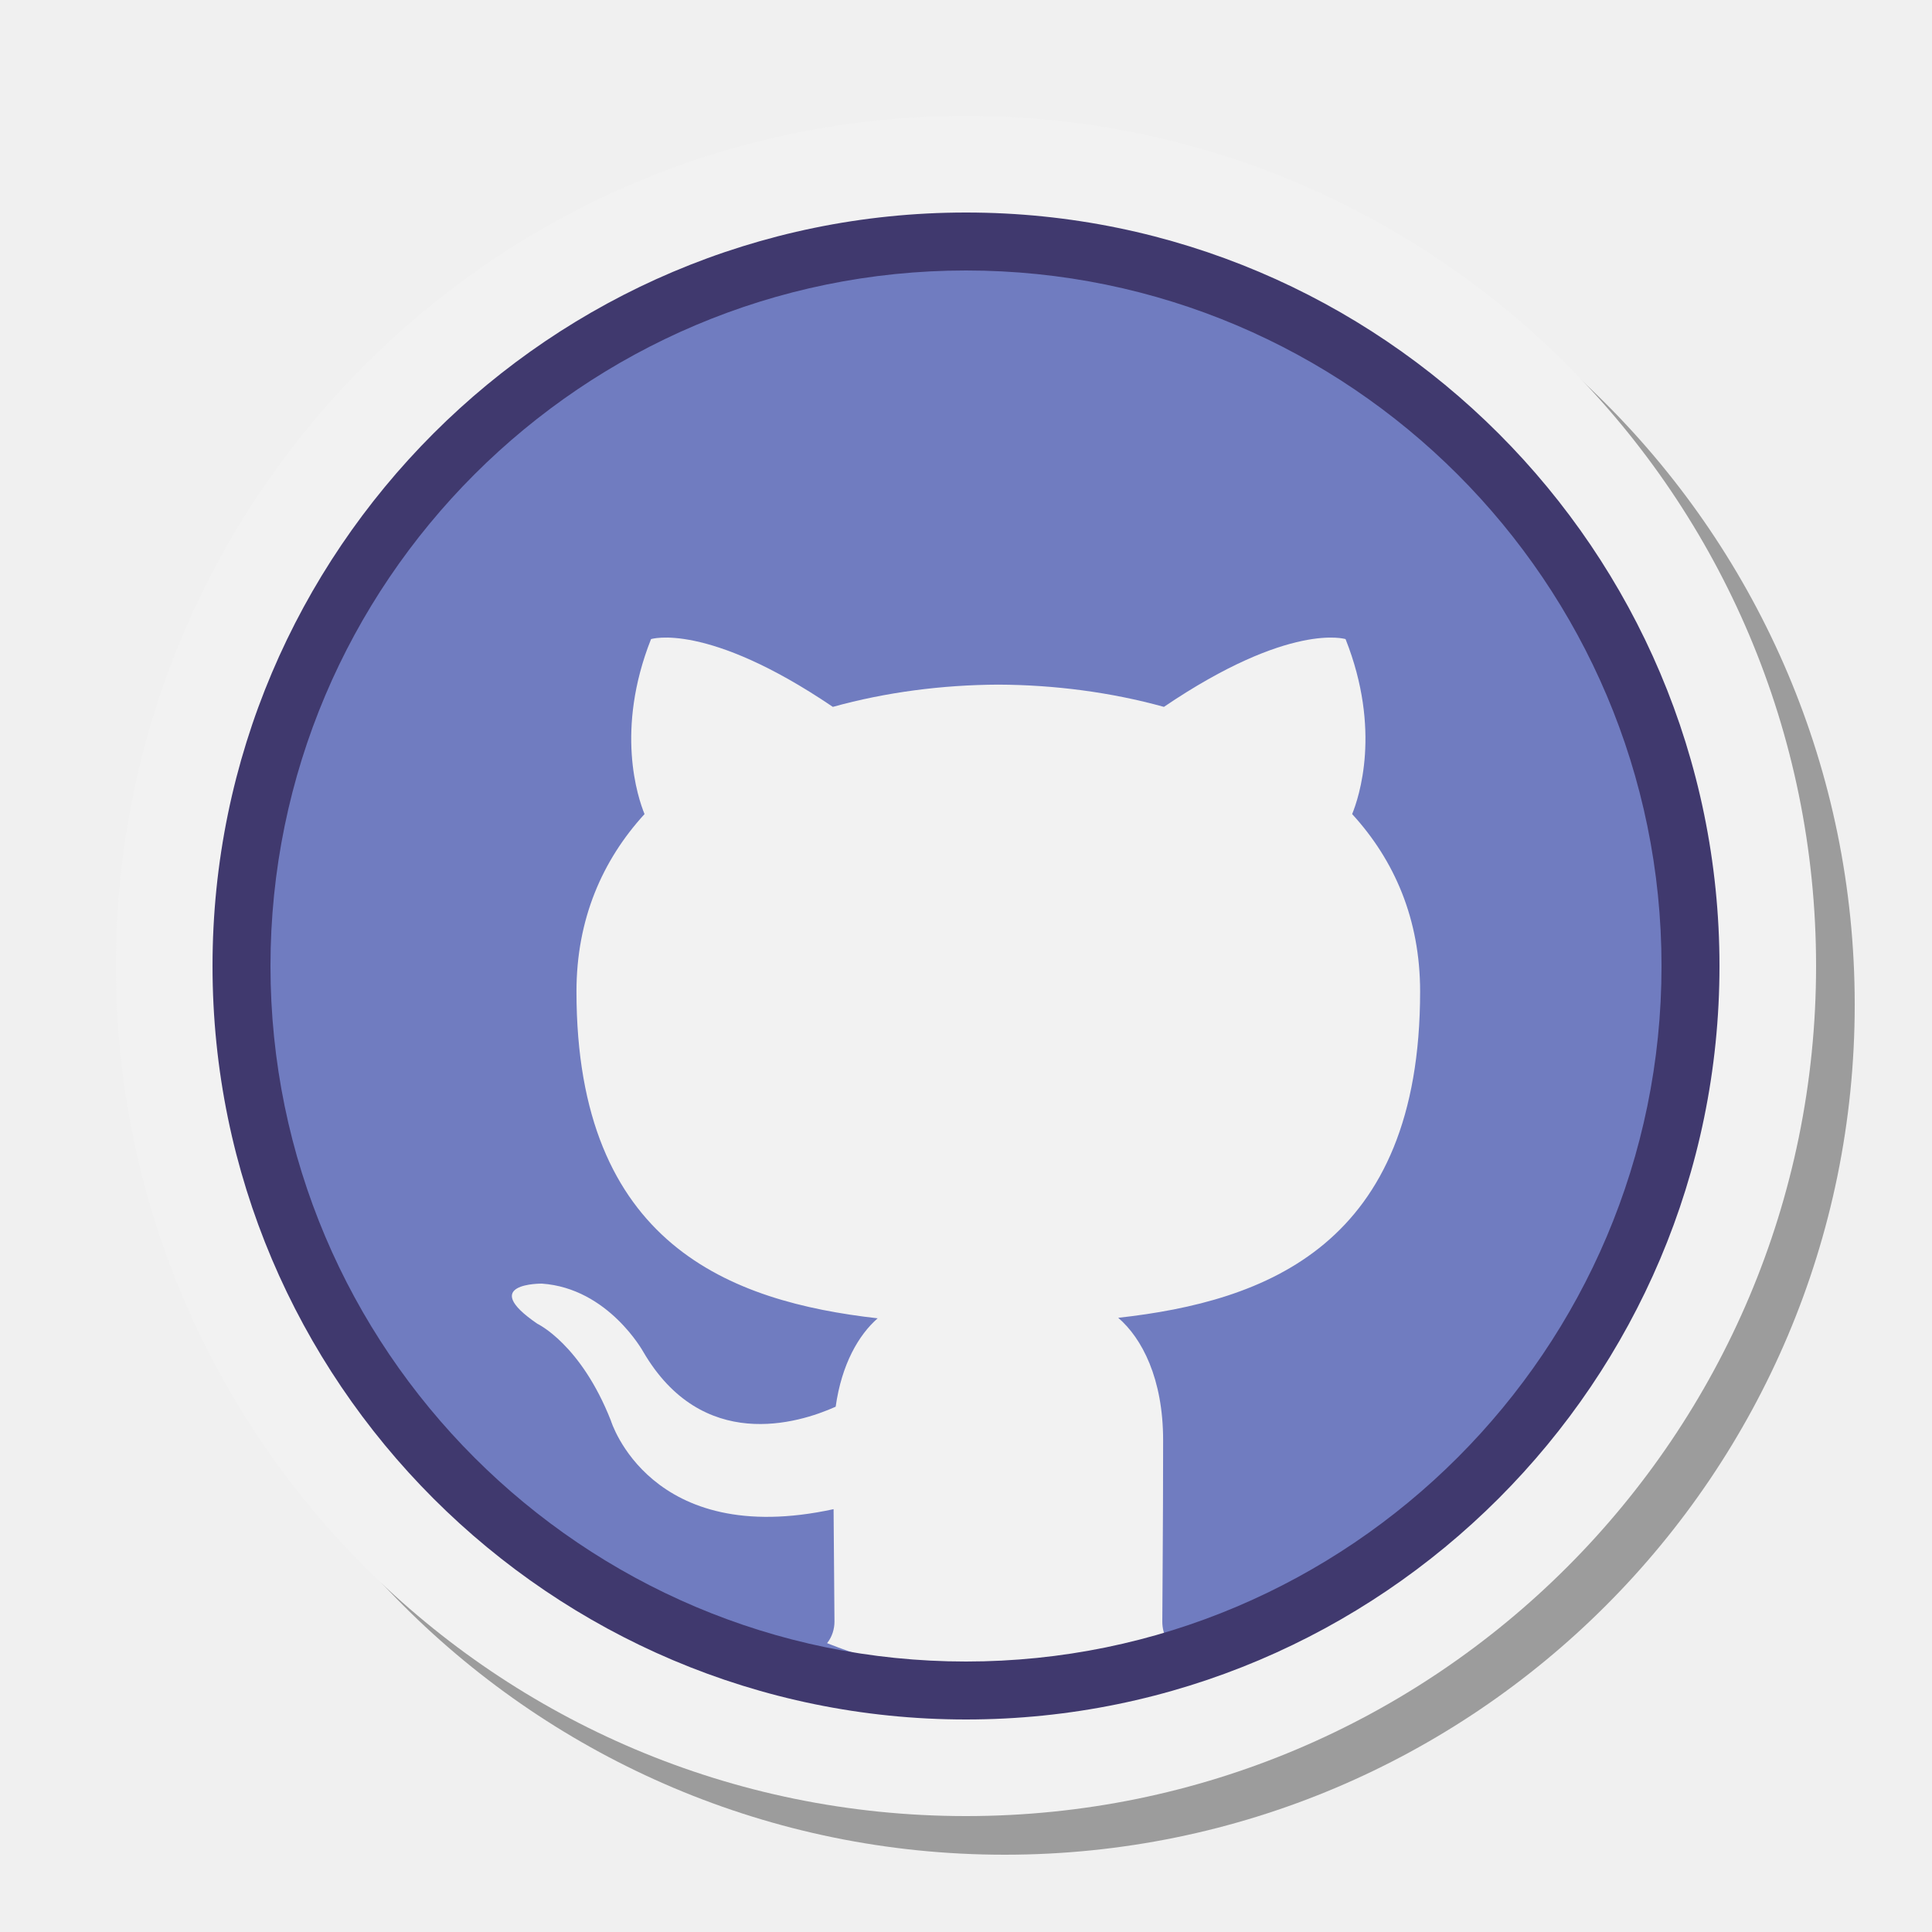
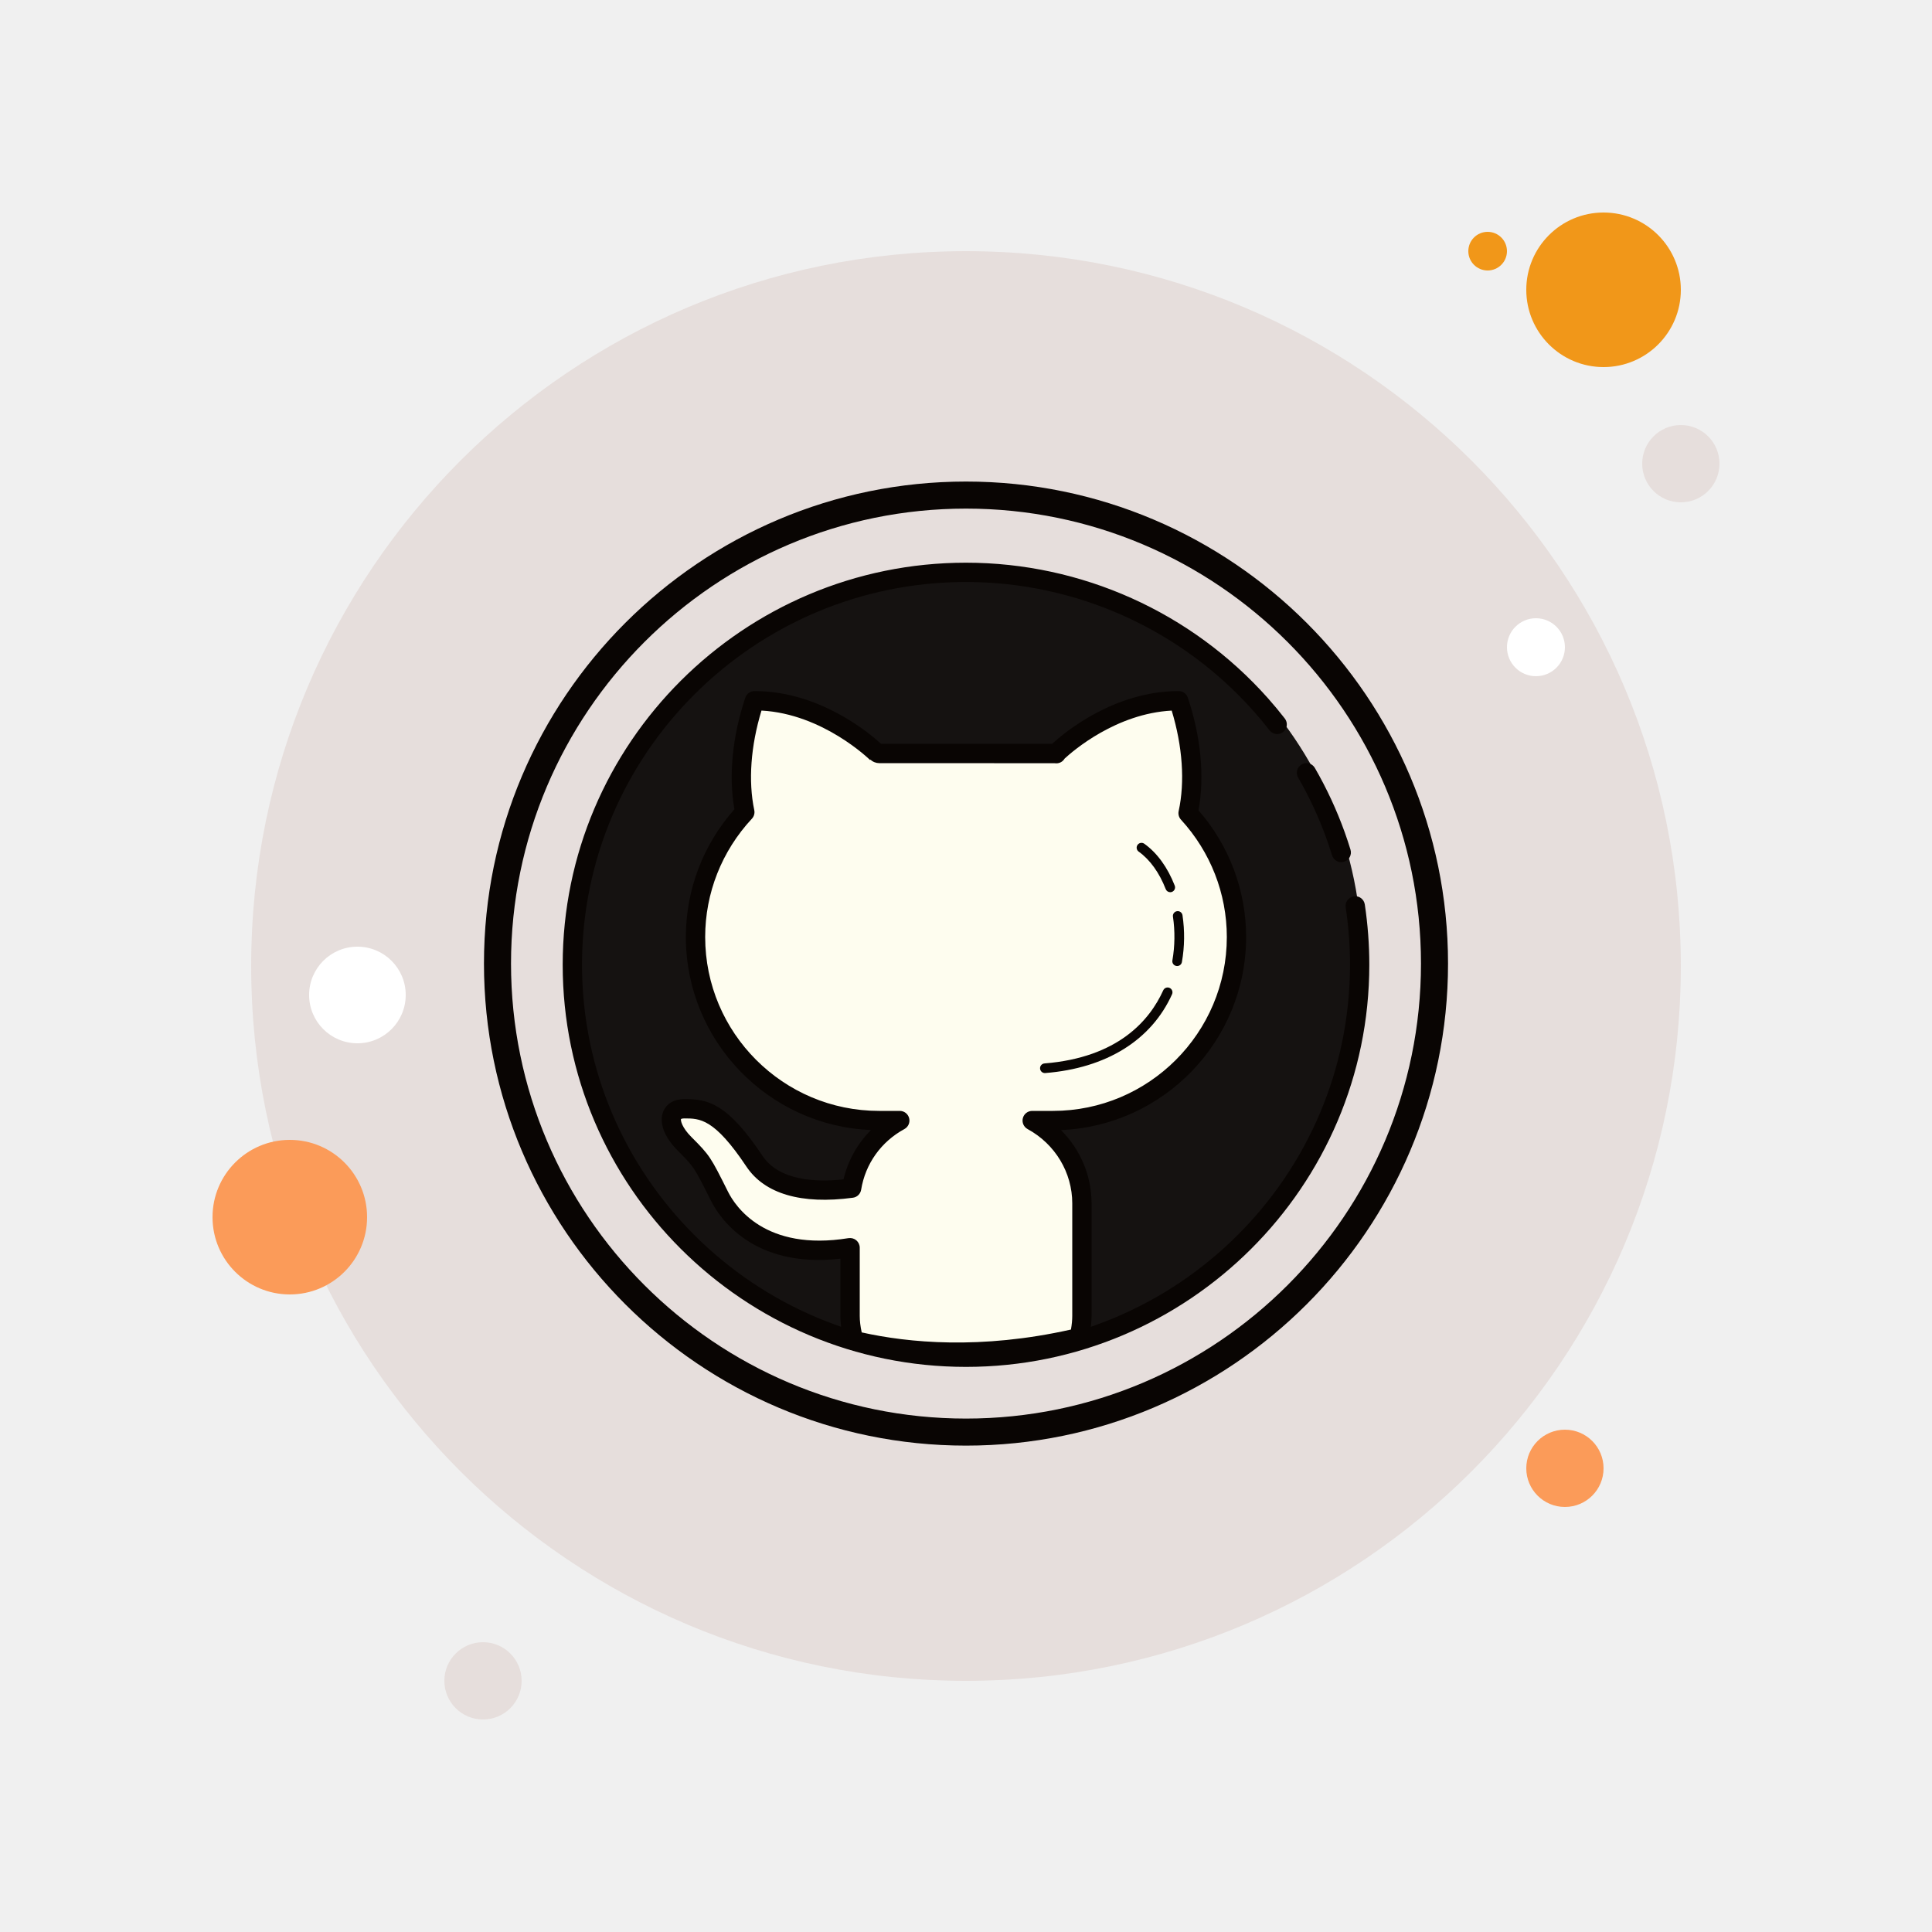
- <svg xmlns="http://www.w3.org/2000/svg" viewBox="0 0 100 100" width="48px" height="48px">
-   <circle cx="52" cy="52" r="44" opacity=".35" />
-   <circle cx="50" cy="50" r="44" fill="#f2f2f2" />
-   <path fill="#707cc0" d="M50,12.5c-20.711,0-37.5,16.789-37.5,37.5S29.289,87.5,50,87.5S87.5,70.711,87.5,50 S70.711,12.5,50,12.5z" />
-   <path fill="#f2f2f2" d="M60.161,83.936c0-1.122,0.042-4.813,0.042-9.389c0-3.192-1.095-5.281-2.324-6.338 c7.624-0.847,15.626-3.74,15.626-16.888c0-3.736-1.324-6.791-3.518-9.184c0.352-0.866,1.527-4.346-0.341-9.057 c0,0-2.868-0.92-9.402,3.508c-2.734-0.759-5.662-1.139-8.568-1.152c-2.91,0.013-5.838,0.393-8.568,1.152 c-6.538-4.429-9.411-3.508-9.411-3.508c-1.862,4.712-0.687,8.192-0.336,9.057c-2.189,2.393-3.523,5.448-3.523,9.184 c0,13.115,7.99,16.051,15.589,16.915c-0.978,0.856-1.862,2.364-2.173,4.575c-1.95,0.876-6.907,2.386-9.96-2.844 c0,0-1.808-3.285-5.242-3.527c0,0-3.342-0.043-0.235,2.08c0,0,2.244,1.053,3.8,5.006c0,0,2.009,6.656,11.529,4.588 c0.017,2.856,0.046,5.008,0.046,5.821c0,0.385-0.122,0.792-0.383,1.115C45.945,86.292,49.3,87,52.807,87 c2.981,0,5.853-0.509,8.576-1.417C60.502,85.37,60.161,84.613,60.161,83.936z" />
-   <path fill="#40396e" d="M50,89c-21.505,0-39-17.495-39-39s17.495-39,39-39s39,17.495,39,39S71.505,89,50,89z M50,14 c-19.851,0-36,16.149-36,36s16.149,36,36,36s36-16.149,36-36S69.851,14,50,14z" />
+ <svg xmlns="http://www.w3.org/2000/svg" viewBox="0,0,256,256" width="50px" height="50px" fill-rule="nonzero">
+   <g fill="none" fill-rule="nonzero" stroke="none" stroke-width="1" stroke-linecap="butt" stroke-linejoin="miter" stroke-miterlimit="10" stroke-dasharray="" stroke-dashoffset="0" font-family="none" font-weight="none" font-size="none" text-anchor="none" style="mix-blend-mode: normal">
+     <g transform="scale(2.56,2.56)">
+       <path d="M77,12c-0.552,0 -1,0.448 -1,1c0,0.552 0.448,1 1,1c0.552,0 1,-0.448 1,-1c0,-0.552 -0.448,-1 -1,-1z" fill="#f19719" />
+       <path d="M50,13c-20.435,0 -37,16.565 -37,37c0,20.435 16.565,37 37,37c20.435,0 37,-16.565 37,-37c0,-20.435 -16.565,-37 -37,-37z" fill="#e6dedc" />
+       <path d="M83,11c-2.209,0 -4,1.791 -4,4c0,2.209 1.791,4 4,4c2.209,0 4,-1.791 4,-4c0,-2.209 -1.791,-4 -4,-4z" fill="#f19719" />
+       <path d="M87,22c-1.105,0 -2,0.895 -2,2c0,1.105 0.895,2 2,2c1.105,0 2,-0.895 2,-2c0,-1.105 -0.895,-2 -2,-2z" fill="#e6dedc" />
+       <path d="M81,74c-1.105,0 -2,0.895 -2,2c0,1.105 0.895,2 2,2c1.105,0 2,-0.895 2,-2c0,-1.105 -0.895,-2 -2,-2zM15,59c-2.209,0 -4,1.791 -4,4c0,2.209 1.791,4 4,4c2.209,0 4,-1.791 4,-4c0,-2.209 -1.791,-4 -4,-4z" fill="#fb9b59" />
+       <path d="M25,85c-1.105,0 -2,0.895 -2,2c0,1.105 0.895,2 2,2c1.105,0 2,-0.895 2,-2c0,-1.105 -0.895,-2 -2,-2z" fill="#e6dedc" />
+       <path d="M18.5,49c-1.381,0 -2.5,1.119 -2.5,2.5c0,1.381 1.119,2.5 2.5,2.5c1.381,0 2.5,-1.119 2.5,-2.5c0,-1.381 -1.119,-2.5 -2.5,-2.5zM79.5,32c-0.828,0 -1.5,0.672 -1.5,1.5c0,0.828 0.672,1.5 1.5,1.5c0.828,0 1.5,-0.672 1.5,-1.5c0,-0.828 -0.672,-1.5 -1.5,-1.5z" fill="#ffffff" />
+       <g>
+         <path d="M50,25.625c-13.393,0 -24.25,10.857 -24.25,24.25c0,13.393 10.857,24.25 24.25,24.25c13.393,0 24.25,-10.857 24.25,-24.25c0,-13.393 -10.857,-24.25 -24.25,-24.25z" fill="#e6dedc" />
+         <path d="M50,74.825c-13.757,0 -24.95,-11.192 -24.95,-24.95c0,-13.758 11.193,-24.95 24.95,-24.95c13.757,0 24.95,11.192 24.95,24.95c0,13.758 -11.193,24.95 -24.95,24.95zM50,26.325c-12.985,0 -23.55,10.564 -23.55,23.55c0,12.986 10.565,23.55 23.55,23.55c12.985,0 23.55,-10.564 23.55,-23.55c0,-12.986 -10.565,-23.55 -23.55,-23.55z" fill="#090503" />
+       </g>
+       <g fill="#151211">
+         <path d="M50,29.167c-11.322,0 -20.5,9.178 -20.5,20.5c0,11.322 9.178,20.5 20.5,20.5c11.322,0 20.5,-9.178 20.5,-20.5c0,-11.322 -9.178,-20.5 -20.5,-20.5z" />
+       </g>
+       <g fill="#090503">
+         <path d="M69.424,44.625c-0.214,0 -0.412,-0.139 -0.478,-0.354c-0.088,-0.287 -0.183,-0.571 -0.284,-0.853c-0.392,-1.094 -0.886,-2.159 -1.47,-3.169c-0.139,-0.238 -0.057,-0.545 0.182,-0.683c0.239,-0.141 0.545,-0.057 0.683,0.183c0.614,1.061 1.134,2.182 1.546,3.331c0.106,0.297 0.206,0.595 0.298,0.897c0.081,0.264 -0.067,0.544 -0.332,0.625c-0.048,0.016 -0.097,0.023 -0.145,0.023z" />
+       </g>
+       <g fill="#090503">
+         <path d="M50,70.75c-11.511,0 -20.875,-9.337 -20.875,-20.813c0,-11.476 9.364,-20.812 20.875,-20.812c5.975,0 11.674,2.56 15.636,7.023c0.299,0.337 0.588,0.685 0.865,1.041c0.169,0.218 0.13,0.531 -0.087,0.701c-0.218,0.171 -0.532,0.131 -0.702,-0.088c-0.264,-0.339 -0.54,-0.669 -0.824,-0.99c-3.772,-4.25 -9.199,-6.688 -14.888,-6.688c-10.959,0 -19.875,8.888 -19.875,19.813c0,10.925 8.916,19.813 19.875,19.813c10.959,0 19.875,-8.888 19.875,-19.813c0,-0.995 -0.075,-1.996 -0.222,-2.973c-0.041,-0.272 0.147,-0.527 0.42,-0.568c0.278,-0.045 0.528,0.147 0.569,0.42c0.154,1.025 0.233,2.076 0.233,3.121c0,11.476 -9.364,20.813 -20.875,20.813z" />
+       </g>
+       <g>
+         <path d="M61.496,42.088c0.365,-1.671 0.206,-3.743 -0.486,-5.818c-3.622,0 -6.339,2.716 -6.339,2.716c0,0 0.016,0.018 0.02,0.023c-0.064,-0.001 -0.126,-0.009 -0.191,-0.009h-9c-0.043,0 -0.085,0.006 -0.128,0.006c0.003,-0.004 0.017,-0.02 0.017,-0.02c0,0 -2.717,-2.716 -6.339,-2.716c-0.684,2.053 -0.85,4.104 -0.5,5.767c-1.577,1.695 -2.55,3.963 -2.55,6.463c0,5.247 4.253,9.5 9.5,9.5h1.073c-1.304,0.709 -2.246,1.979 -2.493,3.498c-1.72,0.232 -3.979,0.18 -5.028,-1.394c-1.811,-2.717 -2.717,-2.717 -3.622,-2.717c-0.905,0 -0.906,0.906 0,1.811c0.906,0.906 0.906,0.906 1.811,2.717c0.772,1.543 2.812,3.298 6.76,2.663v3.523c0,0.447 0.079,0.871 0.191,1.282c2.425,0.577 6.502,1.061 11.665,-0.151c0.086,-0.364 0.143,-0.739 0.143,-1.13v-5.816c0,-1.858 -1.047,-3.456 -2.573,-4.286h1.073c5.247,0 9.5,-4.253 9.5,-9.5c0,-2.475 -0.954,-4.721 -2.504,-6.412z" fill="#fefdef" />
+         <path d="M49.532,70.486c-2.23,0 -4.075,-0.287 -5.457,-0.616c-0.178,-0.042 -0.319,-0.179 -0.367,-0.355c-0.142,-0.522 -0.208,-0.972 -0.208,-1.413v-2.952c-4.563,0.514 -6.279,-2.154 -6.707,-3.011c-0.87,-1.739 -0.87,-1.739 -1.717,-2.587c-0.701,-0.701 -0.979,-1.458 -0.745,-2.023c0.169,-0.408 0.569,-0.642 1.098,-0.642c1.217,0 2.219,0.211 4.038,2.939c0.839,1.258 2.676,1.379 4.193,1.218c0.23,-0.978 0.724,-1.855 1.423,-2.554c-5.321,-0.218 -9.583,-4.615 -9.583,-9.99c0,-2.442 0.891,-4.78 2.513,-6.613c-0.306,-1.722 -0.108,-3.761 0.564,-5.775c0.068,-0.204 0.259,-0.342 0.474,-0.342c3.357,0 5.931,2.16 6.552,2.73h8.854c0.621,-0.57 3.195,-2.73 6.552,-2.73c0.215,0 0.406,0.138 0.474,0.342c0.679,2.037 0.872,4.096 0.551,5.83c1.591,1.826 2.465,4.146 2.465,6.559c0,5.375 -4.263,9.773 -9.585,9.991c1.001,0.997 1.585,2.354 1.585,3.794v5.816c0,0.392 -0.052,0.8 -0.158,1.246c-0.043,0.185 -0.188,0.328 -0.372,0.371c-2.387,0.561 -4.55,0.767 -6.437,0.767zM44.602,68.965c2.412,0.537 6.153,0.9 10.83,-0.148c0.045,-0.253 0.068,-0.489 0.068,-0.715v-5.816c0,-1.597 -0.886,-3.07 -2.312,-3.846c-0.201,-0.109 -0.302,-0.341 -0.246,-0.563c0.056,-0.222 0.256,-0.377 0.484,-0.377h1.074c4.962,0 9,-4.037 9,-9c0,-2.247 -0.843,-4.404 -2.373,-6.074c-0.11,-0.12 -0.154,-0.286 -0.12,-0.444c0.331,-1.517 0.202,-3.352 -0.36,-5.202c-2.87,0.153 -5.098,2.074 -5.542,2.484c-0.091,0.151 -0.245,0.246 -0.429,0.246c-0.007,0 -0.096,-0.006 -0.103,-0.006l-9.073,-0.004c-0.152,0 -0.332,-0.067 -0.442,-0.181l-0.021,0.021c-0.025,-0.024 -2.438,-2.39 -5.623,-2.561c-0.557,1.831 -0.69,3.649 -0.373,5.154c0.034,0.159 -0.013,0.325 -0.124,0.444c-1.559,1.675 -2.417,3.85 -2.417,6.123c0,4.963 4.038,9 9,9h1.073c0.229,0 0.428,0.155 0.484,0.377c0.057,0.222 -0.044,0.453 -0.246,0.563c-1.205,0.654 -2.021,1.799 -2.238,3.139c-0.036,0.218 -0.208,0.386 -0.427,0.415c-2.664,0.358 -4.568,-0.198 -5.511,-1.611c-1.663,-2.494 -2.412,-2.494 -3.206,-2.494c-0.137,0 -0.18,0.032 -0.181,0.032c-0.025,0.064 0.043,0.435 0.534,0.926c0.963,0.963 0.998,1.033 1.905,2.847c0.369,0.736 1.911,3.093 6.233,2.392c0.147,-0.021 0.292,0.019 0.404,0.113c0.111,0.096 0.176,0.234 0.176,0.381v3.523c0,0.269 0.033,0.548 0.102,0.862z" fill="#090503" />
+       </g>
+       <g>
+         <path d="M60.437,51.362c-0.9,1.994 -2.876,3.652 -6.354,3.93" fill="#fefdef" />
+         <path d="M54.083,55.542c-0.129,0 -0.238,-0.1 -0.249,-0.23c-0.011,-0.138 0.091,-0.258 0.229,-0.269c3.805,-0.305 5.442,-2.227 6.146,-3.784c0.058,-0.127 0.205,-0.183 0.331,-0.125c0.125,0.057 0.182,0.204 0.125,0.33c-1.073,2.377 -3.403,3.824 -6.562,4.077c-0.006,0.001 -0.013,0.001 -0.02,0.001z" fill="#090503" />
+       </g>
+       <g>
+         <path d="M60.959,47.41c0.111,0.753 0.109,1.552 -0.03,2.342" fill="#fefdef" />
+         <path d="M60.93,50.002c-0.015,0 -0.029,-0.001 -0.044,-0.004c-0.136,-0.023 -0.227,-0.153 -0.203,-0.289c0.129,-0.734 0.139,-1.517 0.029,-2.263c-0.021,-0.136 0.074,-0.264 0.21,-0.283c0.137,-0.02 0.264,0.073 0.284,0.211c0.12,0.809 0.109,1.624 -0.031,2.421c-0.02,0.122 -0.126,0.207 -0.245,0.207z" fill="#090503" />
+       </g>
+       <g>
+         <path d="M59.083,43.875c0.633,0.451 1.146,1.179 1.488,2.055" fill="#fefdef" />
+         <path d="M60.571,46.181c-0.1,0 -0.194,-0.061 -0.233,-0.159c-0.334,-0.856 -0.818,-1.528 -1.4,-1.942c-0.112,-0.08 -0.139,-0.236 -0.059,-0.349c0.081,-0.113 0.236,-0.138 0.349,-0.06c0.662,0.472 1.207,1.222 1.576,2.169c0.05,0.129 -0.014,0.273 -0.142,0.324c-0.03,0.011 -0.06,0.017 -0.091,0.017z" fill="#090503" />
+       </g>
+     </g>
+   </g>
</svg>
